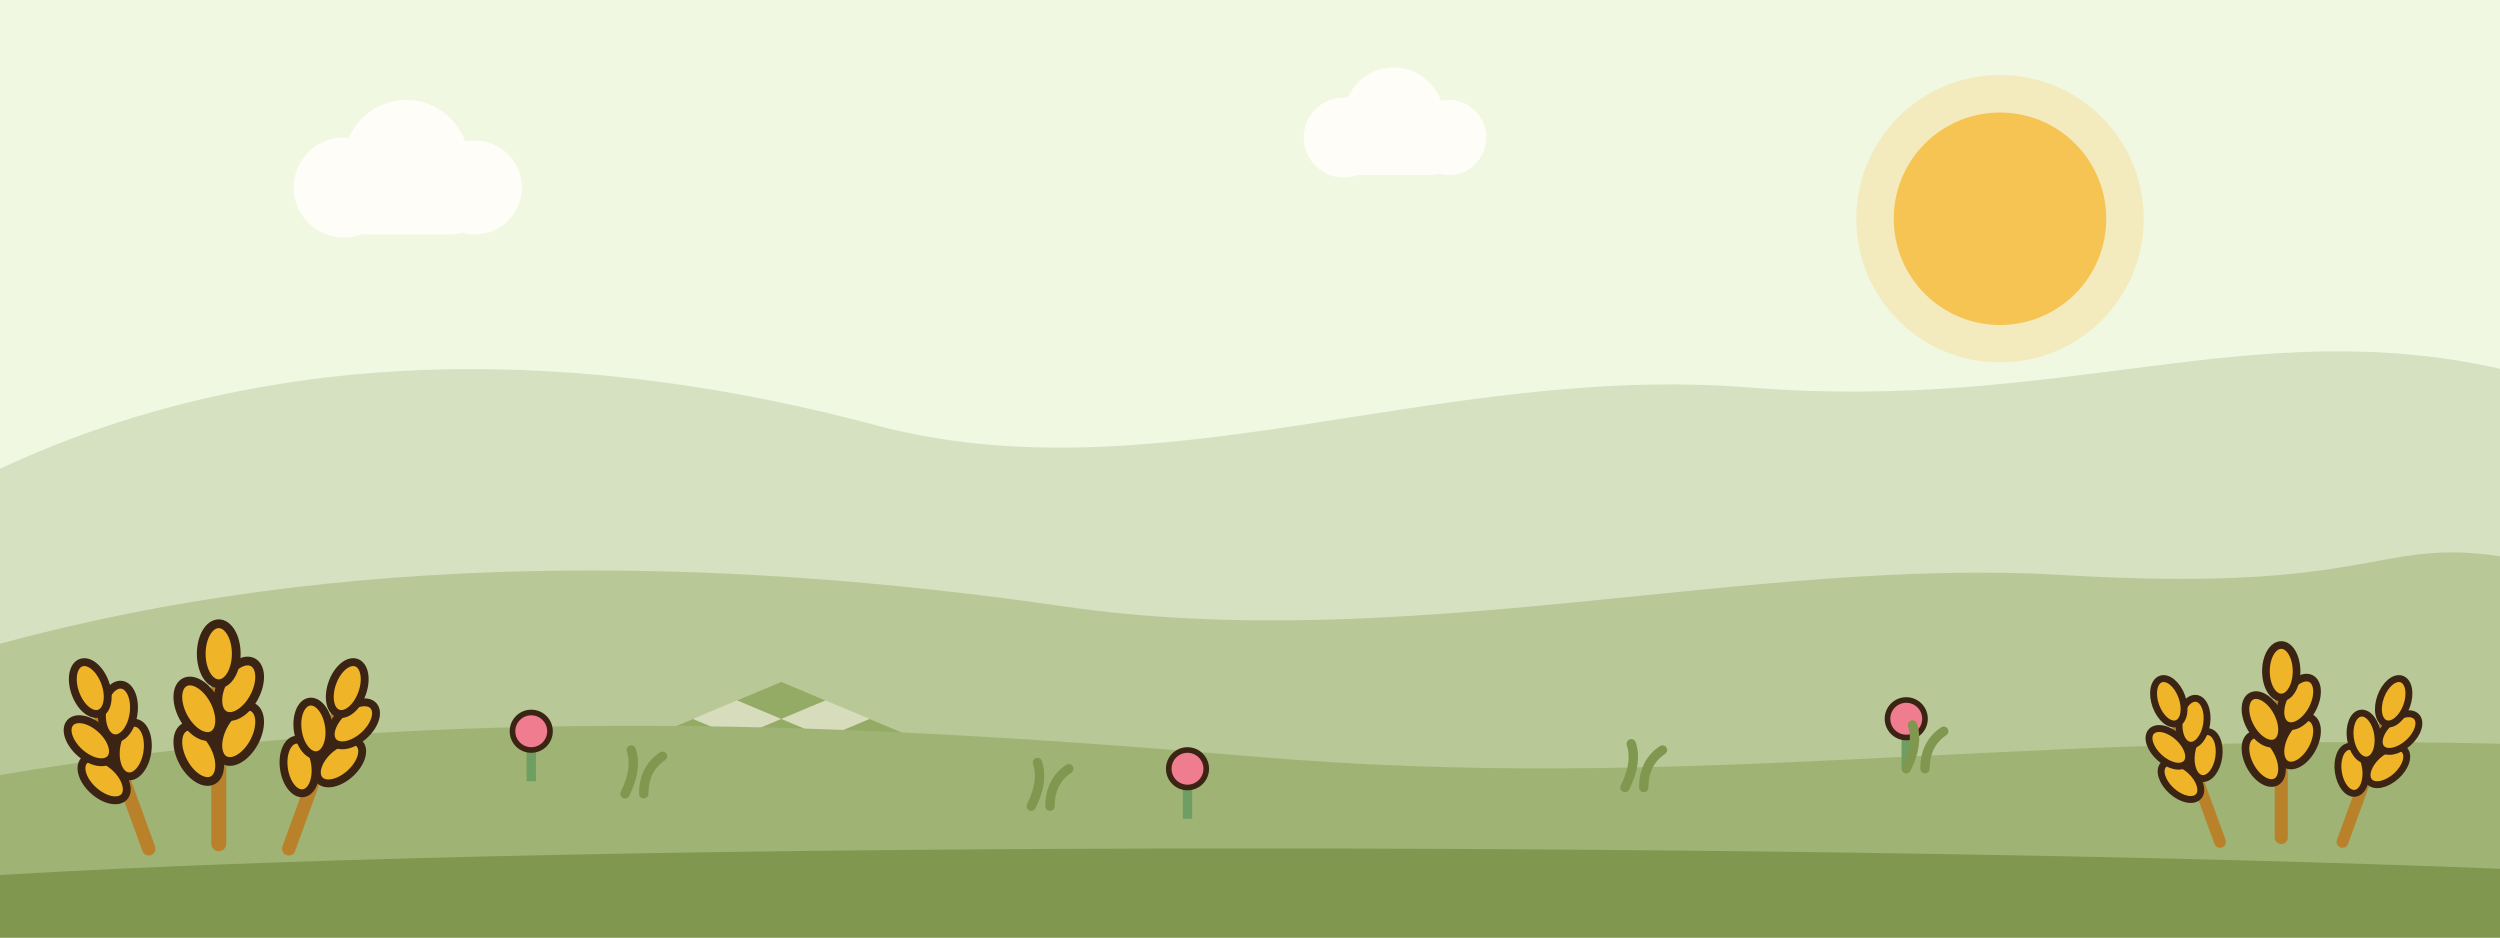
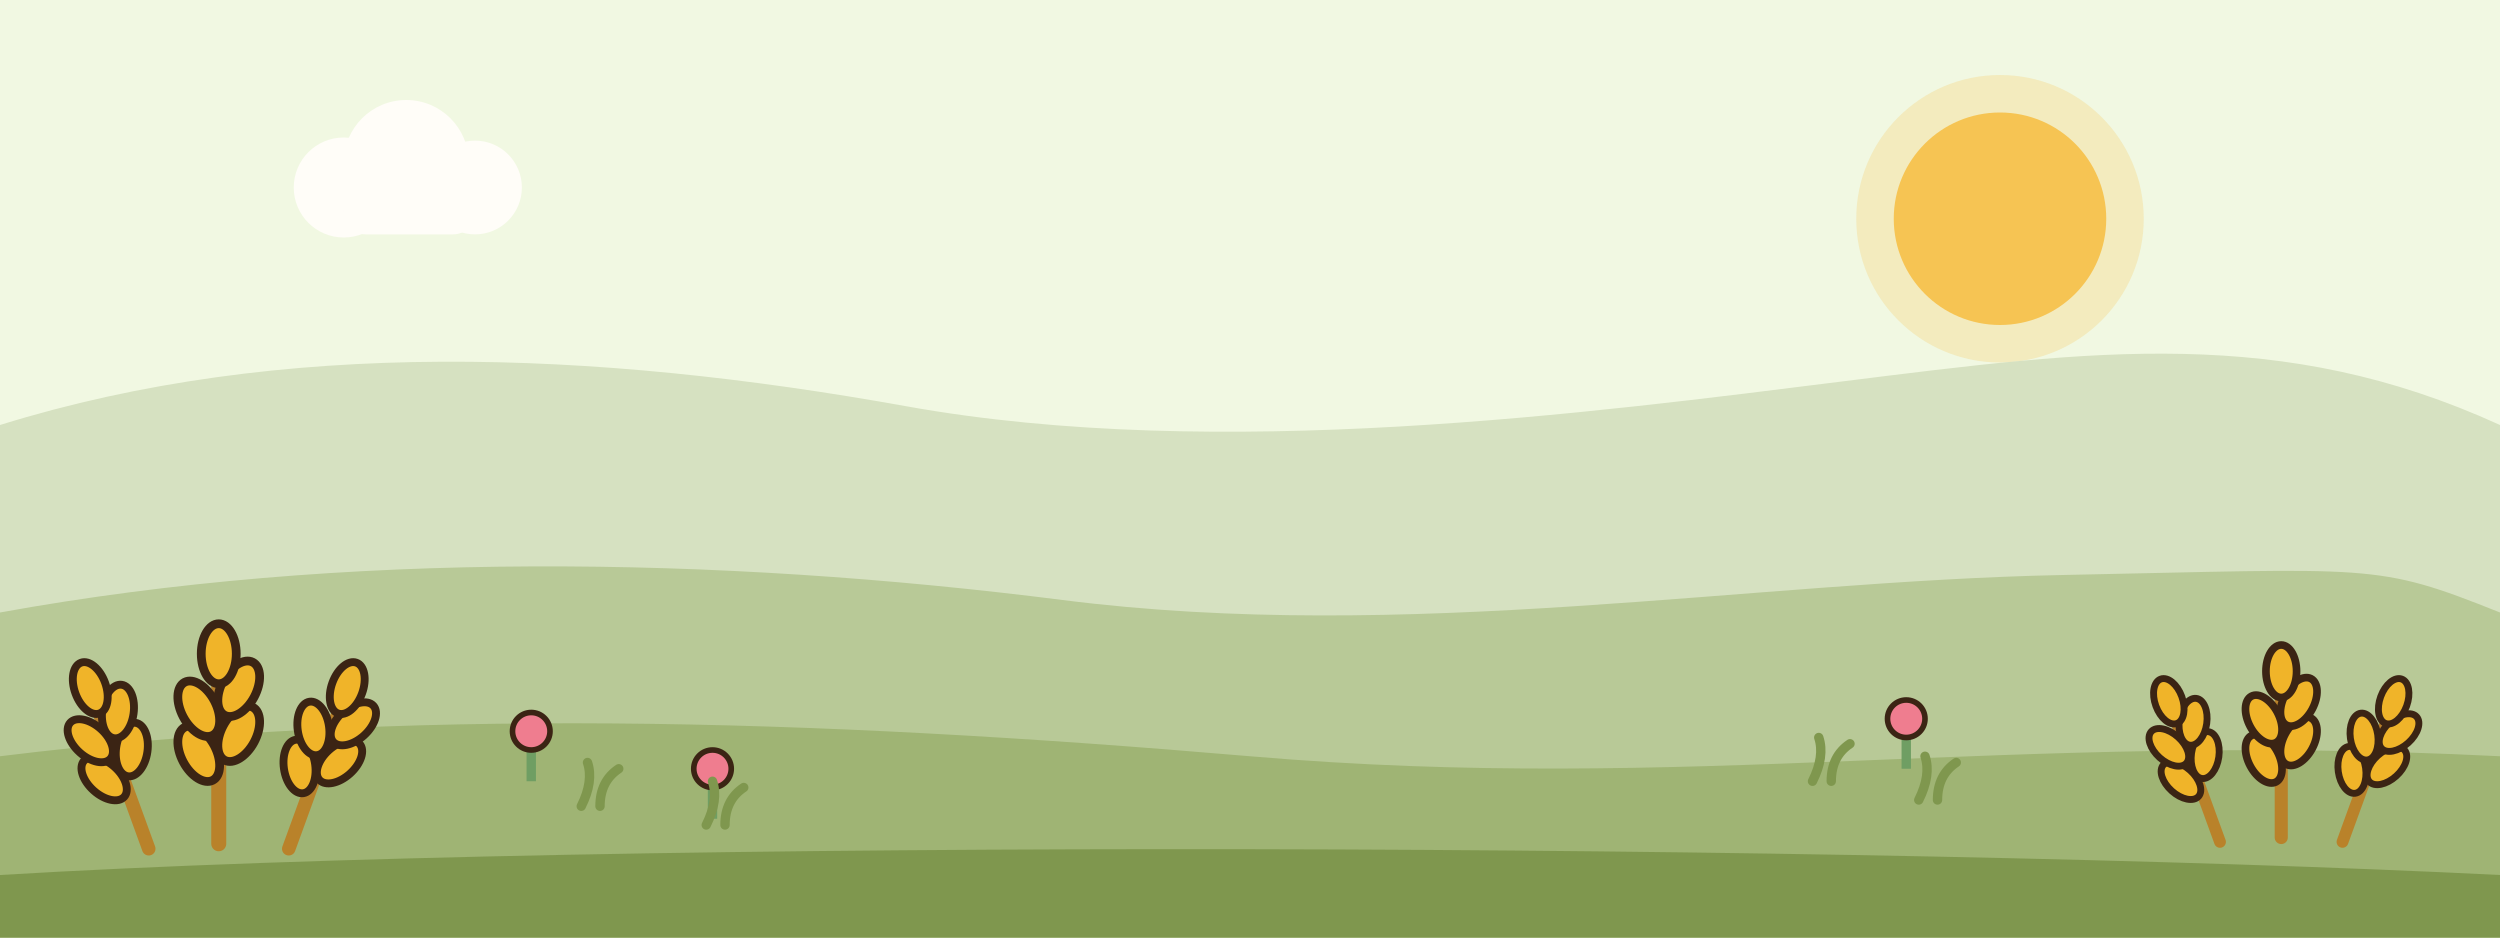
<svg xmlns="http://www.w3.org/2000/svg" viewBox="0 0 800 300" role="img" aria-labelledby="t">
  <rect width="800" height="300" fill="#f1f8e2" />
  <circle cx="640" cy="70" r="46" fill="#f6c453" opacity=".25" />
  <circle cx="640" cy="70" r="34" fill="#f6c453" />
  <g transform="translate(110 60)" fill="#fffdf8">
    <circle r="16" />
    <circle cx="20" cy="-8" r="20" />
    <circle cx="42" r="15" />
    <rect width="42" height="15" rx="7" />
  </g>
-   <g transform="translate(430 44) scale(.8)" fill="#fffdf8">
+   <g transform="translate(700 140) scale(.55)" fill="#fffdf8">
    <circle r="16" />
    <circle cx="20" cy="-8" r="20" />
    <circle cx="42" r="15" />
    <rect width="42" height="15" rx="7" />
  </g>
-   <path d="M0 150C90 108 190 112 280 136S460 116 560 124 720 100 800 118V300H0Z" fill="#d6e1c1" />
-   <path d="M0 206C110 176 230 178 340 194S560 178 660 184 760 172 800 178V300H0Z" fill="#b8c997" />
-   <g transform="translate(250 236) scale(1 .42) rotate(45)" opacity=".5">
+   <path d="M0 136C90 108 190 112 290 130S510 132 590 122 730 104 800 136V300H0Z" fill="#d6e1c1" />
+   <path d="M0 196C110 176 230 178 340 192S560 186 660 184 760 180 800 196V300H0Z" fill="#b8c997" />
+   <g transform="translate(196 250) scale(1 .42) rotate(45)" opacity=".5">
    <rect x="-30" y="-30" width="60" height="60" fill="#f6efe2" />
    <path d="M-30-30h20v20h-20zM10-30h20v20H10zM-10-10h20v20h-20zM-30 10h20v20h-20zM10 10h20v20H10z" fill="#708d34" />
  </g>
-   <path d="M0 248C130 226 260 230 400 242S640 234 800 238V300H0Z" fill="#9fb474" />
+   <path d="M0 242C130 226 260 230 400 242S640 234 800 242V300H0Z" fill="#9fb474" />
  <g transform="translate(-10.0 150.0) scale(0.8)">
    <g stroke="#3b2414" stroke-width="3.5" stroke-linejoin="round" stroke-linecap="round">
      <g transform="translate(72 152) rotate(-20) scale(.9)">
        <path d="M0 0V-70" fill="none" stroke="#b9822a" stroke-width="6" />
        <g fill="#f0b429">
          <ellipse cx="-8" cy="-36" rx="7" ry="12" transform="rotate(-28 -8 -36)" />
          <ellipse cx="8" cy="-44" rx="7" ry="12" transform="rotate(28 8 -44)" />
          <ellipse cx="-8" cy="-54" rx="7" ry="12" transform="rotate(-28 -8 -54)" />
          <ellipse cx="8" cy="-62" rx="7" ry="12" transform="rotate(28 8 -62)" />
          <ellipse cx="0" cy="-76" rx="7" ry="12" />
        </g>
      </g>
      <g transform="translate(128 152) rotate(20) scale(.9)">
        <path d="M0 0V-70" fill="none" stroke="#b9822a" stroke-width="6" />
        <g fill="#f0b429">
          <ellipse cx="-8" cy="-36" rx="7" ry="12" transform="rotate(-28 -8 -36)" />
          <ellipse cx="8" cy="-44" rx="7" ry="12" transform="rotate(28 8 -44)" />
          <ellipse cx="-8" cy="-54" rx="7" ry="12" transform="rotate(-28 -8 -54)" />
          <ellipse cx="8" cy="-62" rx="7" ry="12" transform="rotate(28 8 -62)" />
          <ellipse cx="0" cy="-76" rx="7" ry="12" />
        </g>
      </g>
      <g transform="translate(100 150)">
        <path d="M0 0V-70" fill="none" stroke="#b9822a" stroke-width="6" />
        <g fill="#f0b429">
          <ellipse cx="-8" cy="-36" rx="7" ry="12" transform="rotate(-28 -8 -36)" />
          <ellipse cx="8" cy="-44" rx="7" ry="12" transform="rotate(28 8 -44)" />
          <ellipse cx="-8" cy="-54" rx="7" ry="12" transform="rotate(-28 -8 -54)" />
          <ellipse cx="8" cy="-62" rx="7" ry="12" transform="rotate(28 8 -62)" />
          <ellipse cx="0" cy="-76" rx="7" ry="12" />
        </g>
      </g>
    </g>
  </g>
  <g transform="translate(170 250)">
    <path d="M0 0V-14" stroke="#6f9e63" stroke-width="3" />
    <circle cy="-16" r="6" fill="#ef7d8f" stroke="#3b2414" stroke-width="1.8" />
  </g>
-   <g transform="translate(380 262)">
+   <g transform="translate(228 262)">
    <path d="M0 0V-14" stroke="#6f9e63" stroke-width="3" />
    <circle cy="-16" r="6" fill="#ef7d8f" stroke="#3b2414" stroke-width="1.8" />
  </g>
  <g transform="translate(660.0 163.0) scale(0.7)">
    <g stroke="#3b2414" stroke-width="3.5" stroke-linejoin="round" stroke-linecap="round">
      <g transform="translate(72 152) rotate(-20) scale(.9)">
        <path d="M0 0V-70" fill="none" stroke="#b9822a" stroke-width="6" />
        <g fill="#f0b429">
          <ellipse cx="-8" cy="-36" rx="7" ry="12" transform="rotate(-28 -8 -36)" />
          <ellipse cx="8" cy="-44" rx="7" ry="12" transform="rotate(28 8 -44)" />
          <ellipse cx="-8" cy="-54" rx="7" ry="12" transform="rotate(-28 -8 -54)" />
          <ellipse cx="8" cy="-62" rx="7" ry="12" transform="rotate(28 8 -62)" />
          <ellipse cx="0" cy="-76" rx="7" ry="12" />
        </g>
      </g>
      <g transform="translate(128 152) rotate(20) scale(.9)">
        <path d="M0 0V-70" fill="none" stroke="#b9822a" stroke-width="6" />
        <g fill="#f0b429">
          <ellipse cx="-8" cy="-36" rx="7" ry="12" transform="rotate(-28 -8 -36)" />
          <ellipse cx="8" cy="-44" rx="7" ry="12" transform="rotate(28 8 -44)" />
          <ellipse cx="-8" cy="-54" rx="7" ry="12" transform="rotate(-28 -8 -54)" />
          <ellipse cx="8" cy="-62" rx="7" ry="12" transform="rotate(28 8 -62)" />
          <ellipse cx="0" cy="-76" rx="7" ry="12" />
        </g>
      </g>
      <g transform="translate(100 150)">
        <path d="M0 0V-70" fill="none" stroke="#b9822a" stroke-width="6" />
        <g fill="#f0b429">
          <ellipse cx="-8" cy="-36" rx="7" ry="12" transform="rotate(-28 -8 -36)" />
          <ellipse cx="8" cy="-44" rx="7" ry="12" transform="rotate(28 8 -44)" />
          <ellipse cx="-8" cy="-54" rx="7" ry="12" transform="rotate(-28 -8 -54)" />
          <ellipse cx="8" cy="-62" rx="7" ry="12" transform="rotate(28 8 -62)" />
          <ellipse cx="0" cy="-76" rx="7" ry="12" />
        </g>
      </g>
    </g>
  </g>
  <g transform="translate(610 246)">
    <path d="M0 0V-14" stroke="#6f9e63" stroke-width="3" />
    <circle cy="-16" r="6" fill="#ef7d8f" stroke="#3b2414" stroke-width="1.8" />
  </g>
-   <path d="M200 254q4-8 2-14M206 254q0-8 6-12M520 252q4-8 2-14M526 252q0-8 6-12M610 246q4-8 2-14M616 246q0-8 6-12M330 258q4-8 2-14M336 258q0-8 6-12" fill="none" stroke="#7f974e" stroke-width="3" stroke-linecap="round" />
-   <path d="M0 280C200 268 600 270 800 278V300H0Z" fill="#7f974e" />
+   <path d="M186 258q4-8 2-14M192 258q0-8 6-12M226 264q4-8 2-14M232 264q0-8 6-12M580 250q4-8 2-14M586 250q0-8 6-12M614 256q4-8 2-14M620 256q0-8 6-12" fill="none" stroke="#7f974e" stroke-width="3" stroke-linecap="round" />
+   <path d="M0 280C200 268 600 270 800 280V300H0Z" fill="#7f974e" />
</svg>
